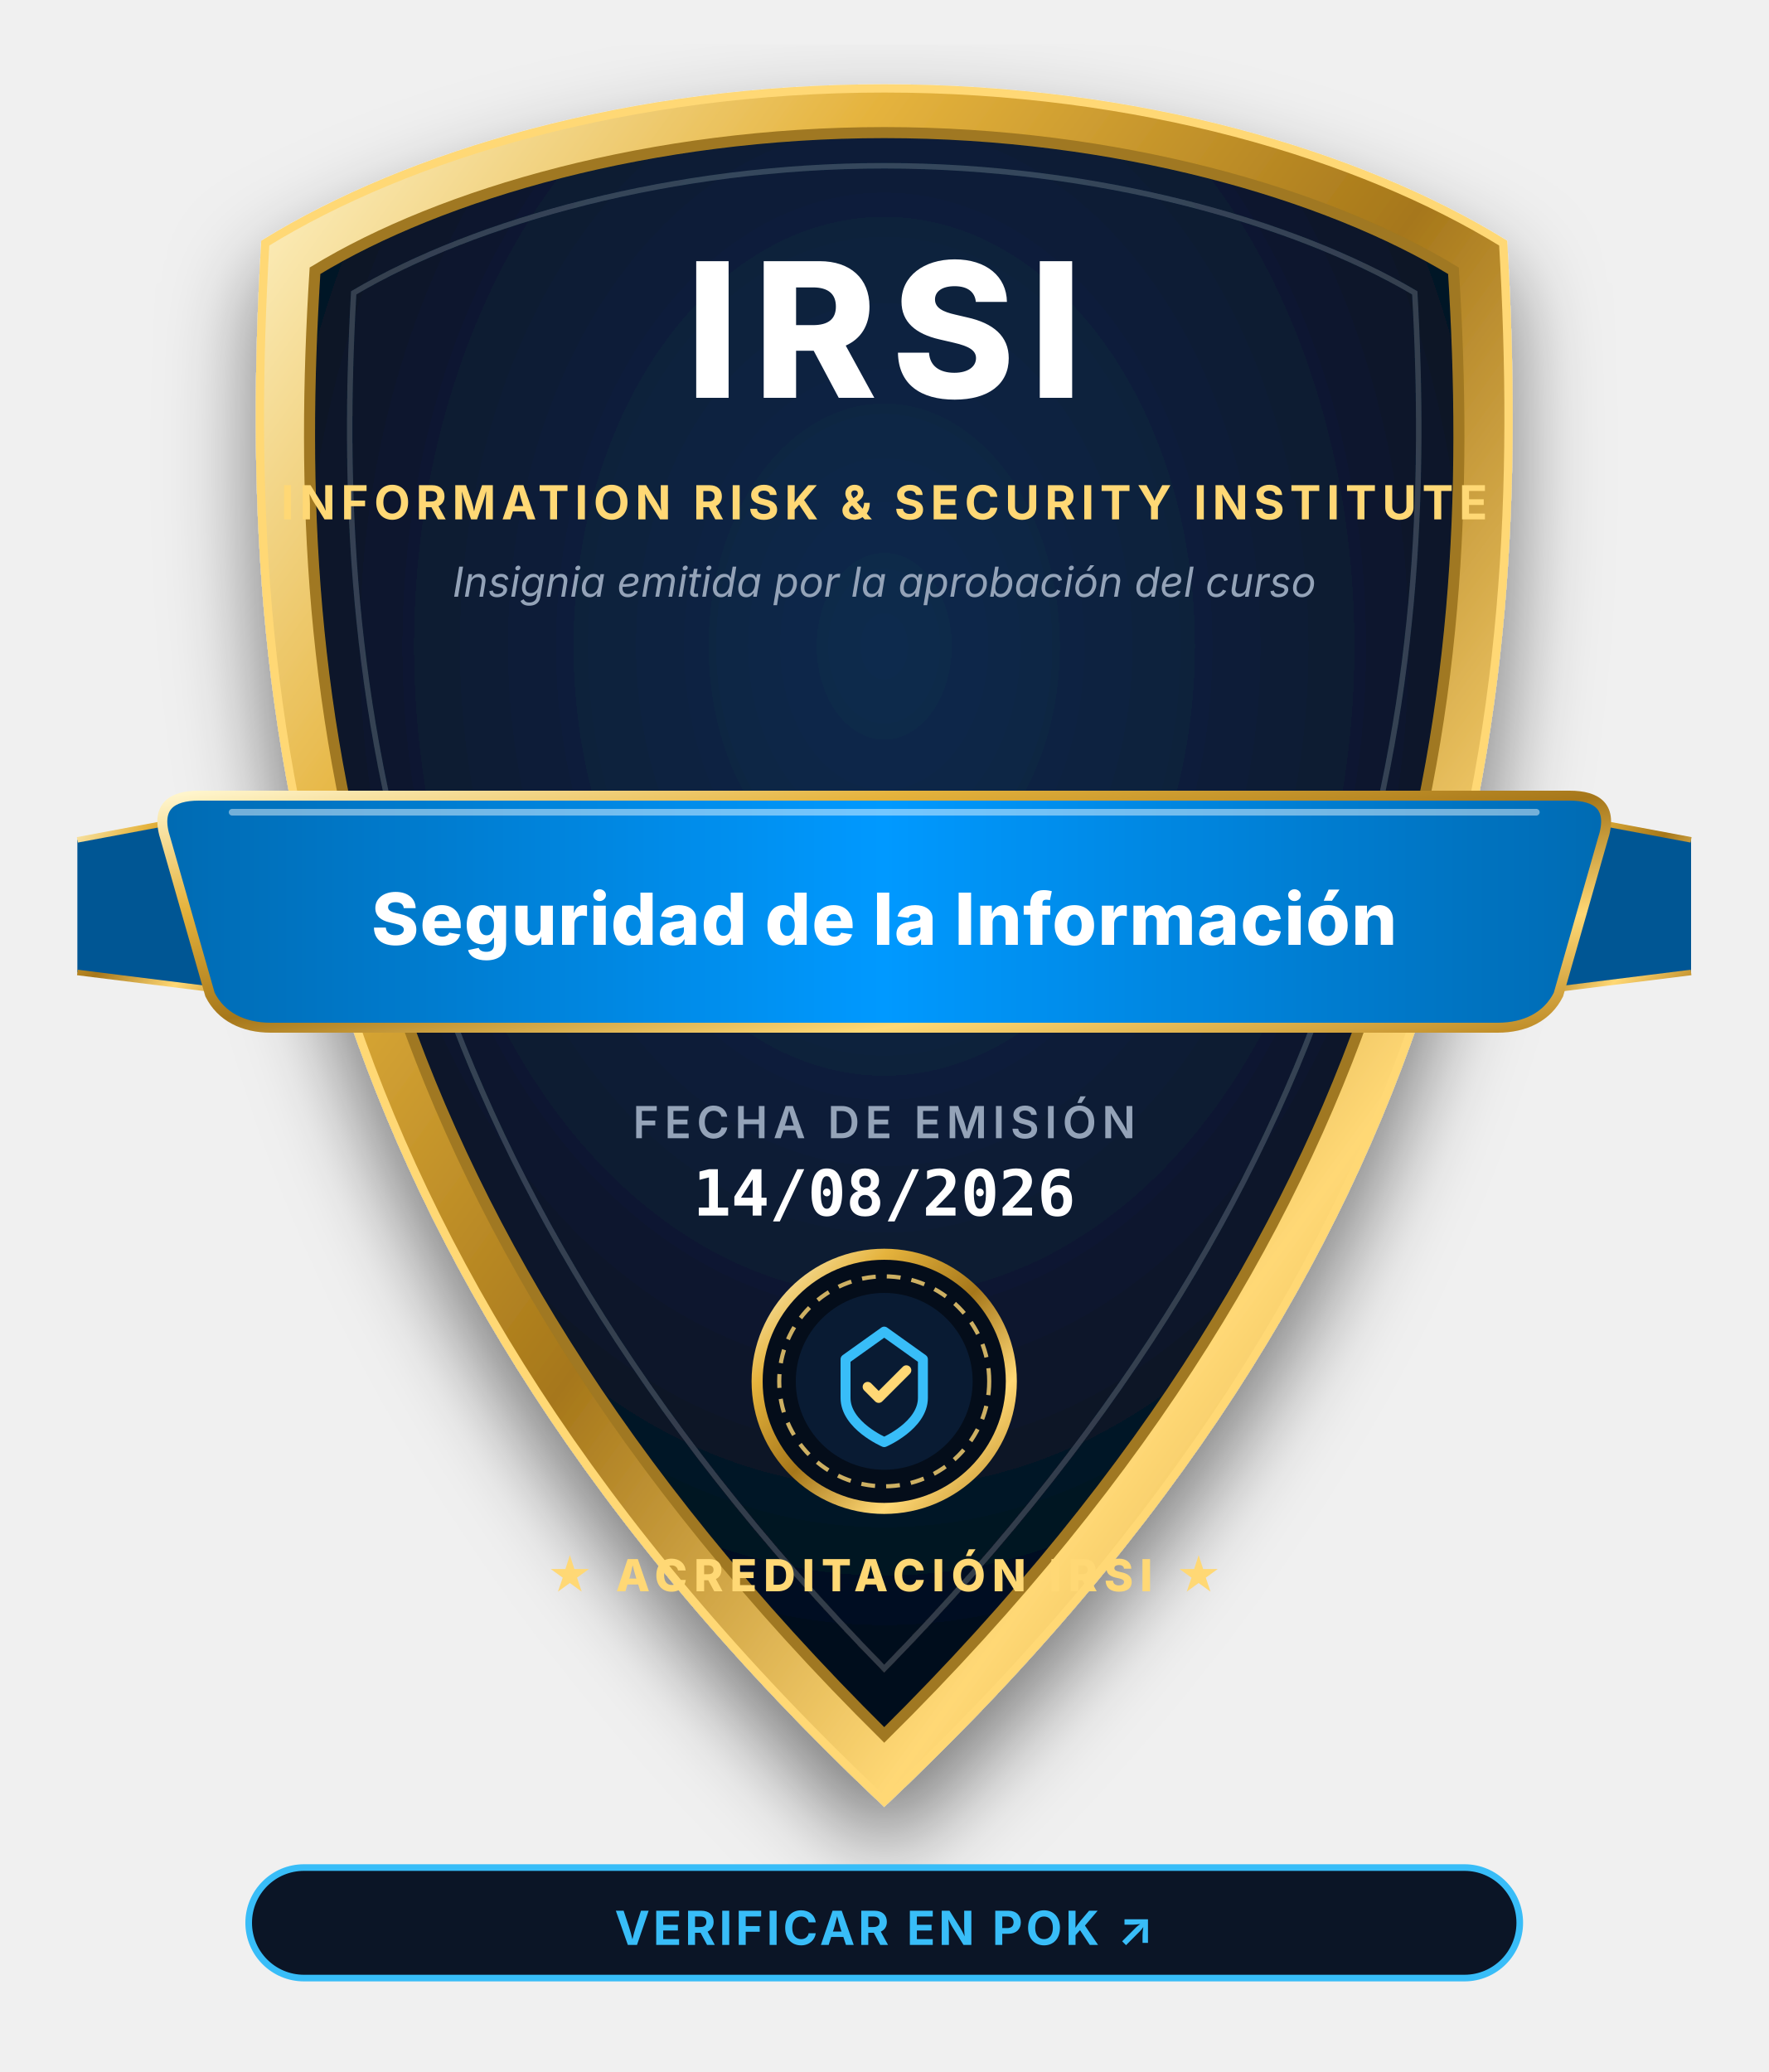
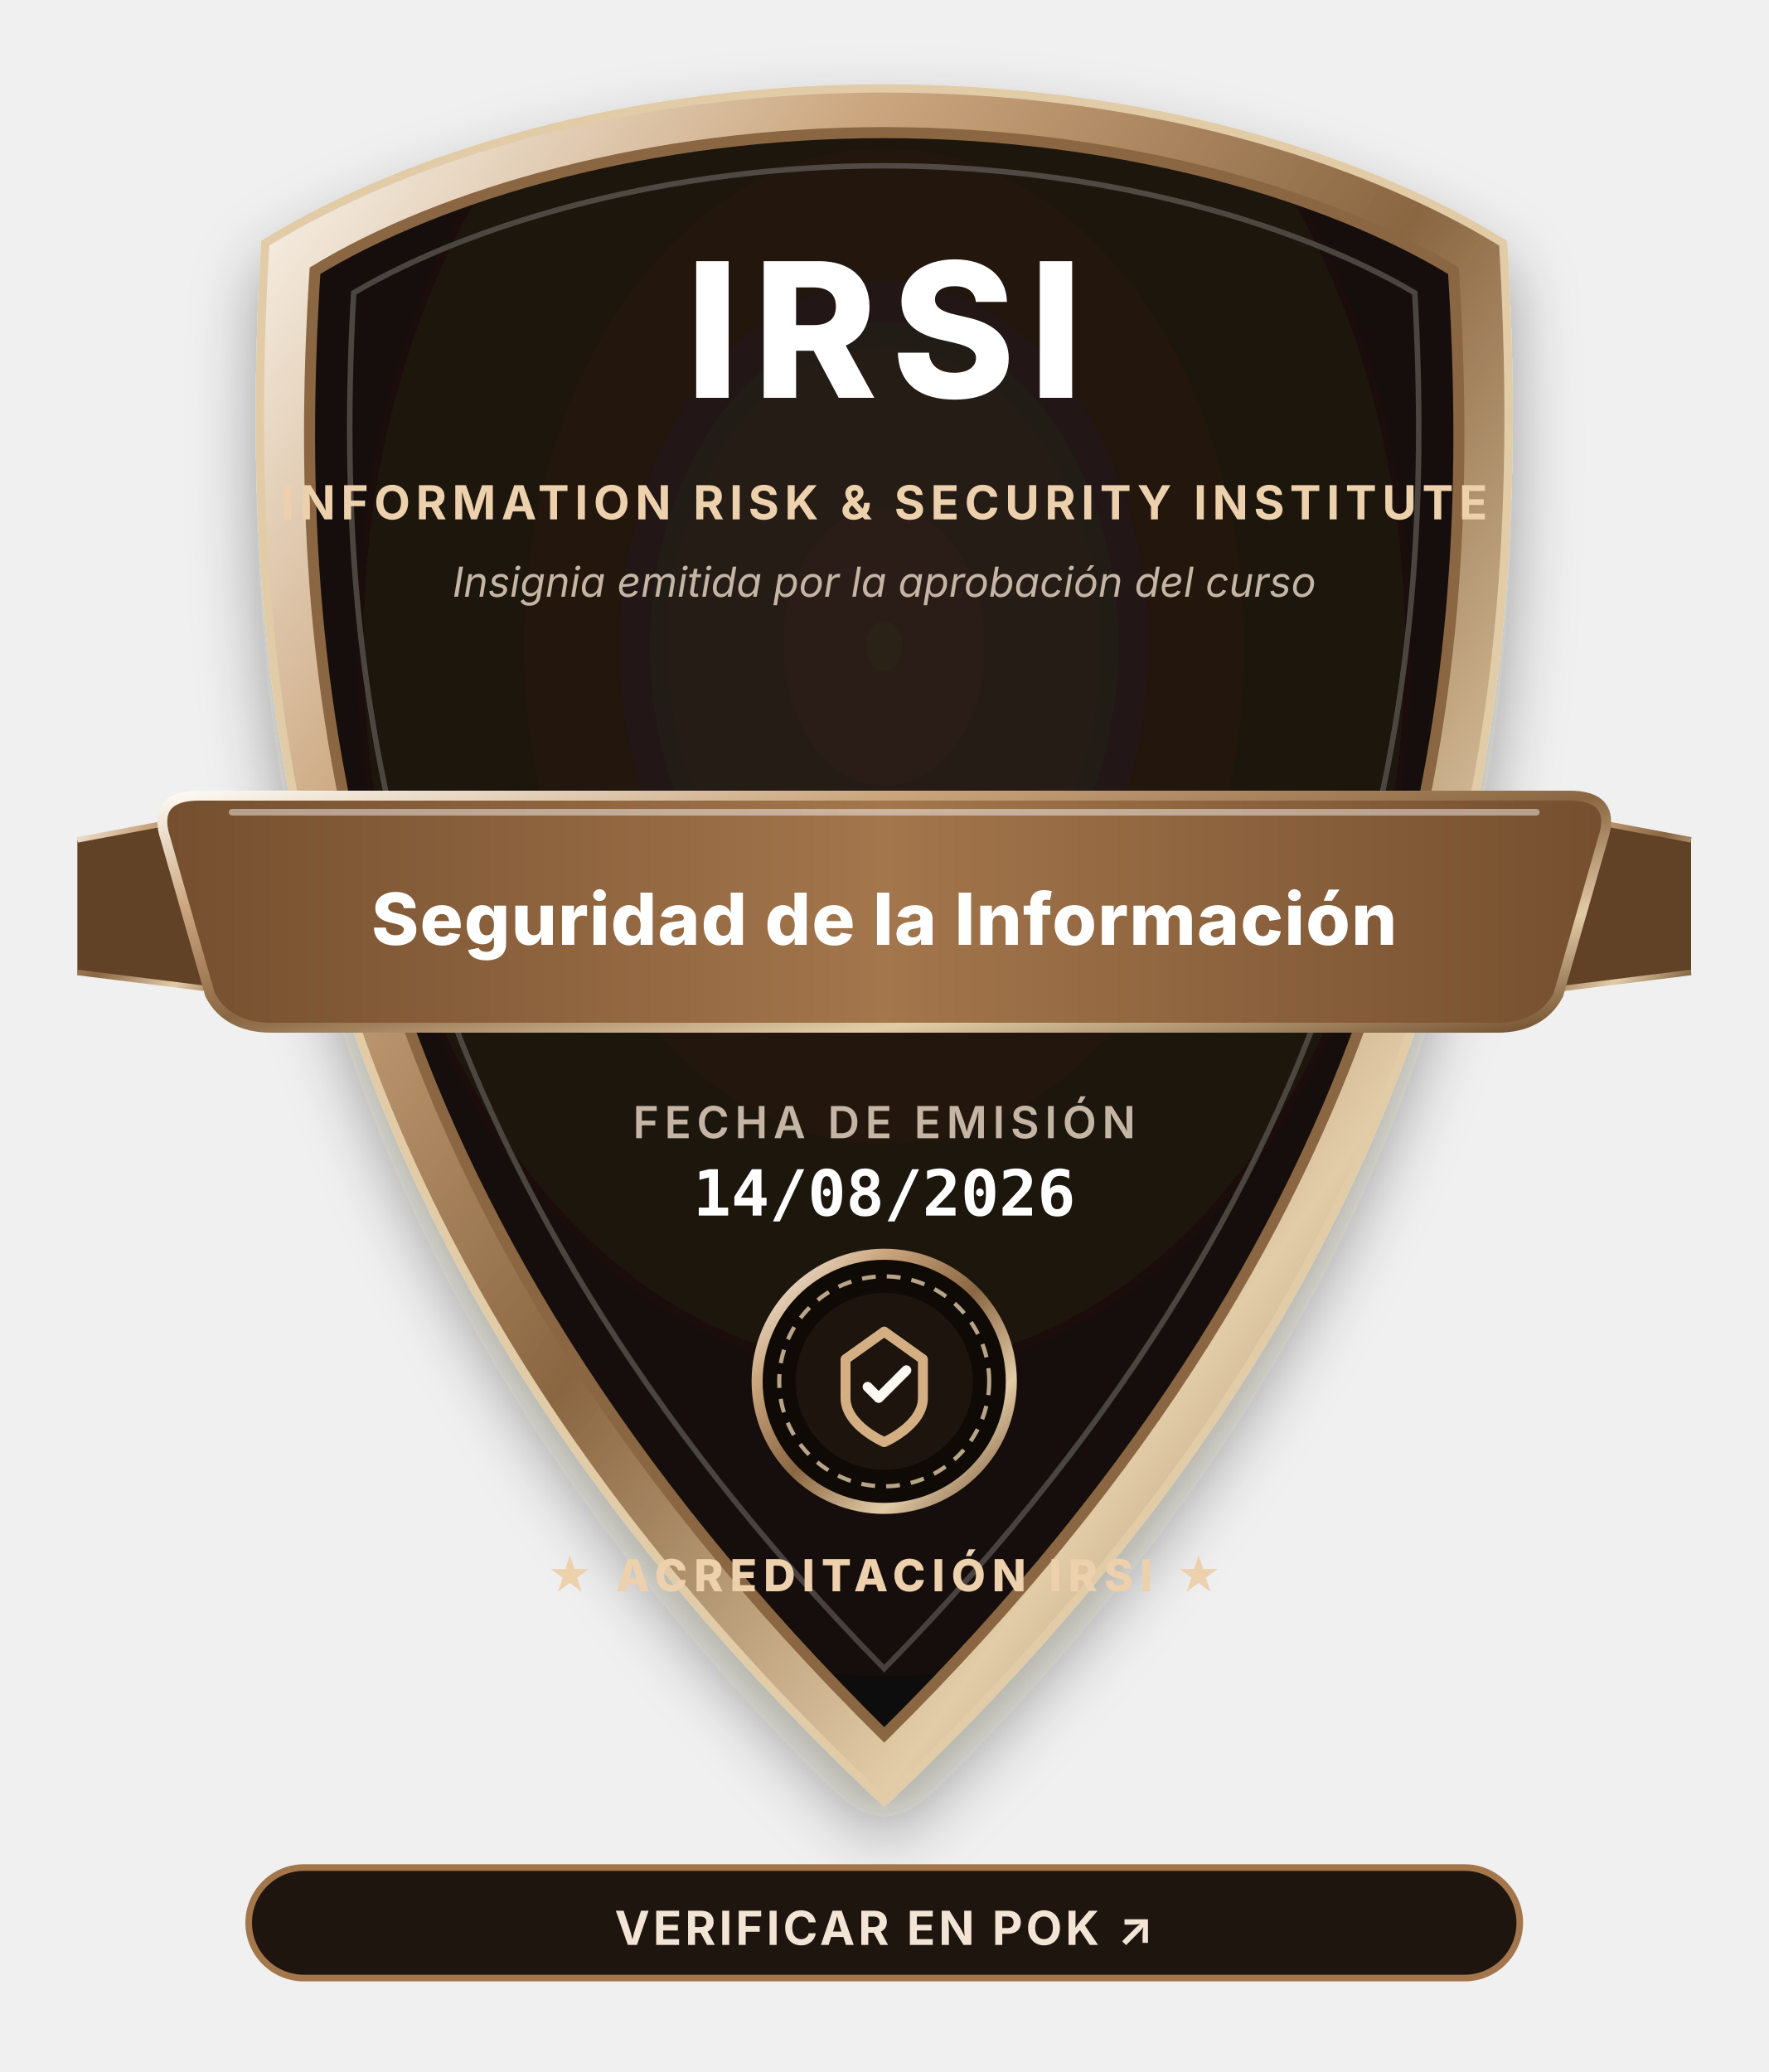
<svg xmlns="http://www.w3.org/2000/svg" viewBox="0 0 320 375" width="320" height="375">
  <defs>
    <linearGradient id="goldGrad_badge_seguridad_informacion" x1="0%" y1="0%" x2="100%" y2="100%">
-       <stop offset="0%" stop-color="#fff5cc" />
-       <stop offset="25%" stop-color="#e5b33d" />
-       <stop offset="50%" stop-color="#a6771a" />
-       <stop offset="75%" stop-color="#ffd875" />
-       <stop offset="100%" stop-color="#ba8722" />
+       <stop offset="0%" stop-color="#fcf9f2" />
+       <stop offset="25%" stop-color="#caa57d" />
+       <stop offset="50%" stop-color="#8a6642" />
+       <stop offset="75%" stop-color="#e2cca7" />
+       <stop offset="100%" stop-color="#6e4b29" />
    </linearGradient>
    <radialGradient id="shieldBg_badge_seguridad_informacion" cx="50%" cy="32%" r="68%">
-       <stop offset="0%" stop-color="#0f2b4e" />
-       <stop offset="55%" stop-color="#091b33" />
-       <stop offset="100%" stop-color="#040d1a" />
+       <stop offset="0%" stop-color="#2c2017" />
+       <stop offset="55%" stop-color="#1d140e" />
+       <stop offset="100%" stop-color="#100a07" />
    </radialGradient>
    <linearGradient id="ribbonGrad_badge_seguridad_informacion" x1="0%" y1="0%" x2="100%" y2="0%">
-       <stop offset="0%" stop-color="#006bb3" />
-       <stop offset="50%" stop-color="#0099ff" />
-       <stop offset="100%" stop-color="#006bb3" />
+       <stop offset="0%" stop-color="#754f2f" />
+       <stop offset="50%" stop-color="#a3764c" />
+       <stop offset="100%" stop-color="#754f2f" />
    </linearGradient>
    <filter id="shadow_badge_seguridad_informacion" x="-10%" y="-10%" width="120%" height="125%">
-       <feDropShadow dx="0" dy="8" stdDeviation="8" flood-color="#000000" flood-opacity="0.5" />
+       <feDropShadow dx="0" dy="6" stdDeviation="6" flood-color="#1f140e" flood-opacity="0.35" />
    </filter>
  </defs>
  <g filter="url(#shadow_badge_seguridad_informacion)">
-     <path d="M160,16 C206,16 246,28 272,44 C277,130 266,226 160,326 C54,226 43,130 48,44 C74,28 114,16 160,16 Z" fill="url(#goldGrad_badge_seguridad_informacion)" stroke="#ffd875" stroke-width="1.5" />
-     <path d="M160,24 C202,24 240,35 263,49 C268,128 257,218 160,314 C63,218 52,128 57,49 C80,35 118,24 160,24 Z" fill="url(#shieldBg_badge_seguridad_informacion)" stroke="#a07820" stroke-width="2" />
-     <path d="M160,30 C198,30 234,40 256,53 C260,124 250,210 160,302 C70,210 60,124 64,53 C86,40 122,30 160,30 Z" fill="none" stroke="rgba(255,255,255,0.18)" stroke-width="1" />
+     <path d="M160,16 C206,16 246,28 272,44 C277,130 266,226 160,326 C54,226 43,130 48,44 C74,28 114,16 160,16 Z" fill="url(#goldGrad_badge_seguridad_informacion)" stroke="#e2cca7" stroke-width="1.5" />
+     <path d="M160,24 C202,24 240,35 263,49 C268,128 257,218 160,314 C63,218 52,128 57,49 C80,35 118,24 160,24 Z" fill="url(#shieldBg_badge_seguridad_informacion)" stroke="#8a6642" stroke-width="2" />
+     <path d="M160,30 C198,30 234,40 256,53 C260,124 250,210 160,302 C70,210 60,124 64,53 C86,40 122,30 160,30 Z" fill="none" stroke="rgba(255,255,255,0.22)" stroke-width="1" />
  </g>
  <g transform="translate(160, 72)" text-anchor="middle">
    <text y="0" font-family="'Plus Jakarta Sans', system-ui, -apple-system, sans-serif" font-size="34" font-weight="800" fill="#ffffff" letter-spacing="2.5">IRSI</text>
    <line x1="-54" y1="10" x2="54" y2="10" stroke="url(#goldGrad_badge_seguridad_informacion)" stroke-width="1.5" stroke-linecap="round" />
-     <text y="22" font-family="'Plus Jakarta Sans', system-ui, -apple-system, sans-serif" font-size="8.5" font-weight="700" fill="#ffd875" letter-spacing="1">INFORMATION RISK &amp; SECURITY INSTITUTE</text>
-     <text y="36" font-family="'Plus Jakarta Sans', system-ui, -apple-system, sans-serif" font-size="7.5" font-style="italic" fill="#94a3b8">Insignia emitida por la aprobación del curso</text>
+     <text y="22" font-family="'Plus Jakarta Sans', system-ui, -apple-system, sans-serif" font-size="8.5" font-weight="700" fill="#edd0ac" letter-spacing="1">INFORMATION RISK &amp; SECURITY INSTITUTE</text>
+     <text y="36" font-family="'Plus Jakarta Sans', system-ui, -apple-system, sans-serif" font-size="7.5" font-style="italic" fill="#c4b5a5">Insignia emitida por la aprobación del curso</text>
  </g>
  <g transform="translate(0, 134)">
-     <polygon points="22,38 46,12 46,46" fill="#040d1a" opacity="0.8" />
-     <polygon points="14,18 46,12 46,46 14,42" fill="#006bb3" filter="brightness(0.65)" />
+     <polygon points="22,38 46,12 46,46" fill="#100a07" opacity="0.8" />
+     <polygon points="14,18 46,12 46,46 14,42" fill="#754f2f" filter="brightness(0.7)" />
    <polyline points="14,18 46,12 46,46 14,42" fill="none" stroke="url(#goldGrad_badge_seguridad_informacion)" stroke-width="1" />
-     <polygon points="298,38 274,12 274,46" fill="#040d1a" opacity="0.8" />
-     <polygon points="306,18 274,12 274,46 306,42" fill="#006bb3" filter="brightness(0.65)" />
+     <polygon points="298,38 274,12 274,46" fill="#100a07" opacity="0.8" />
+     <polygon points="306,18 274,12 274,46 306,42" fill="#754f2f" filter="brightness(0.7)" />
    <polyline points="306,18 274,12 274,46 306,42" fill="none" stroke="url(#goldGrad_badge_seguridad_informacion)" stroke-width="1" />
    <path d="M36,10 L284,10 C289,10 292,12 290,18 L282,46 C280,50 276,52 271,52 L49,52 C44,52 40,50 38,46 L30,18 C28,12 31,10 36,10 Z" fill="url(#ribbonGrad_badge_seguridad_informacion)" stroke="url(#goldGrad_badge_seguridad_informacion)" stroke-width="1.8" />
    <line x1="42" y1="13" x2="278" y2="13" stroke="rgba(255,255,255,0.45)" stroke-width="1.2" stroke-linecap="round" />
    <text x="160" y="37" text-anchor="middle" font-family="'Plus Jakarta Sans', system-ui, -apple-system, sans-serif" font-size="13" font-weight="800" fill="#ffffff" letter-spacing="0.2">Seguridad de la Información</text>
  </g>
  <g transform="translate(160, 206)" text-anchor="middle">
-     <text y="0" font-family="'Plus Jakarta Sans', system-ui, -apple-system, sans-serif" font-size="8" font-weight="600" fill="#94a3b8" letter-spacing="1">FECHA DE EMISIÓN</text>
+     <text y="0" font-family="'Plus Jakarta Sans', system-ui, -apple-system, sans-serif" font-size="8" font-weight="600" fill="#c4b5a5" letter-spacing="1">FECHA DE EMISIÓN</text>
    <text y="14" font-family="'JetBrains Mono', monospace" font-size="11.5" font-weight="700" fill="#ffffff">14/08/2026</text>
    <g transform="translate(0, 44)">
-       <circle cx="0" cy="0" r="23" fill="#040d1a" stroke="url(#goldGrad_badge_seguridad_informacion)" stroke-width="2" />
-       <circle cx="0" cy="0" r="19" fill="none" stroke="#ffd875" stroke-width="0.75" stroke-dasharray="2.5,2" opacity="0.8" />
-       <circle cx="0" cy="0" r="16" fill="#091b33" />
-       <path d="M-7,-4 L0,-9 L7,-4 L7,3 C7,8 0,11 0,11 C0,11 -7,8 -7,3 Z" fill="none" stroke="#38bdf8" stroke-width="1.8" stroke-linejoin="round" />
-       <polyline points="-3,1 -1,3 4,-2" fill="none" stroke="#ffd875" stroke-width="1.8" stroke-linecap="round" stroke-linejoin="round" />
+       <circle cx="0" cy="0" r="23" fill="#100a07" stroke="url(#goldGrad_badge_seguridad_informacion)" stroke-width="2" />
+       <circle cx="0" cy="0" r="19" fill="none" stroke="#e2cca7" stroke-width="0.75" stroke-dasharray="2.5,2" opacity="0.8" />
+       <circle cx="0" cy="0" r="16" fill="#1d140e" />
+       <path d="M-7,-4 L0,-9 L7,-4 L7,3 C7,8 0,11 0,11 C0,11 -7,8 -7,3 Z" fill="none" stroke="#d4af83" stroke-width="1.8" stroke-linejoin="round" />
+       <polyline points="-3,1 -1,3 4,-2" fill="none" stroke="#fcf9f2" stroke-width="1.8" stroke-linecap="round" stroke-linejoin="round" />
    </g>
-     <text y="82" font-family="'Plus Jakarta Sans', system-ui, -apple-system, sans-serif" font-size="8" font-weight="800" fill="#ffd875" letter-spacing="1.2">★ ACREDITACIÓN IRSI ★</text>
+     <text y="82" font-family="'Plus Jakarta Sans', system-ui, -apple-system, sans-serif" font-size="8" font-weight="800" fill="#edd0ac" letter-spacing="1.2">★ ACREDITACIÓN IRSI ★</text>
  </g>
  <g transform="translate(160, 348)">
-     <rect x="-115" y="-10" width="230" height="20" rx="10" fill="#0b1526" stroke="#38bdf8" stroke-width="1.2" />
-     <text text-anchor="middle" y="4" font-family="'Plus Jakarta Sans', system-ui, -apple-system, sans-serif" font-size="8.5" font-weight="700" fill="#38bdf8" letter-spacing="0.6">VERIFICAR EN POK ↗</text>
+     <rect x="-115" y="-10" width="230" height="20" rx="10" fill="#1f150f" stroke="#a3764c" stroke-width="1.2" />
+     <text text-anchor="middle" y="4" font-family="'Plus Jakarta Sans', system-ui, -apple-system, sans-serif" font-size="8.5" font-weight="700" fill="#f3e5d5" letter-spacing="0.6">VERIFICAR EN POK ↗</text>
  </g>
</svg>
